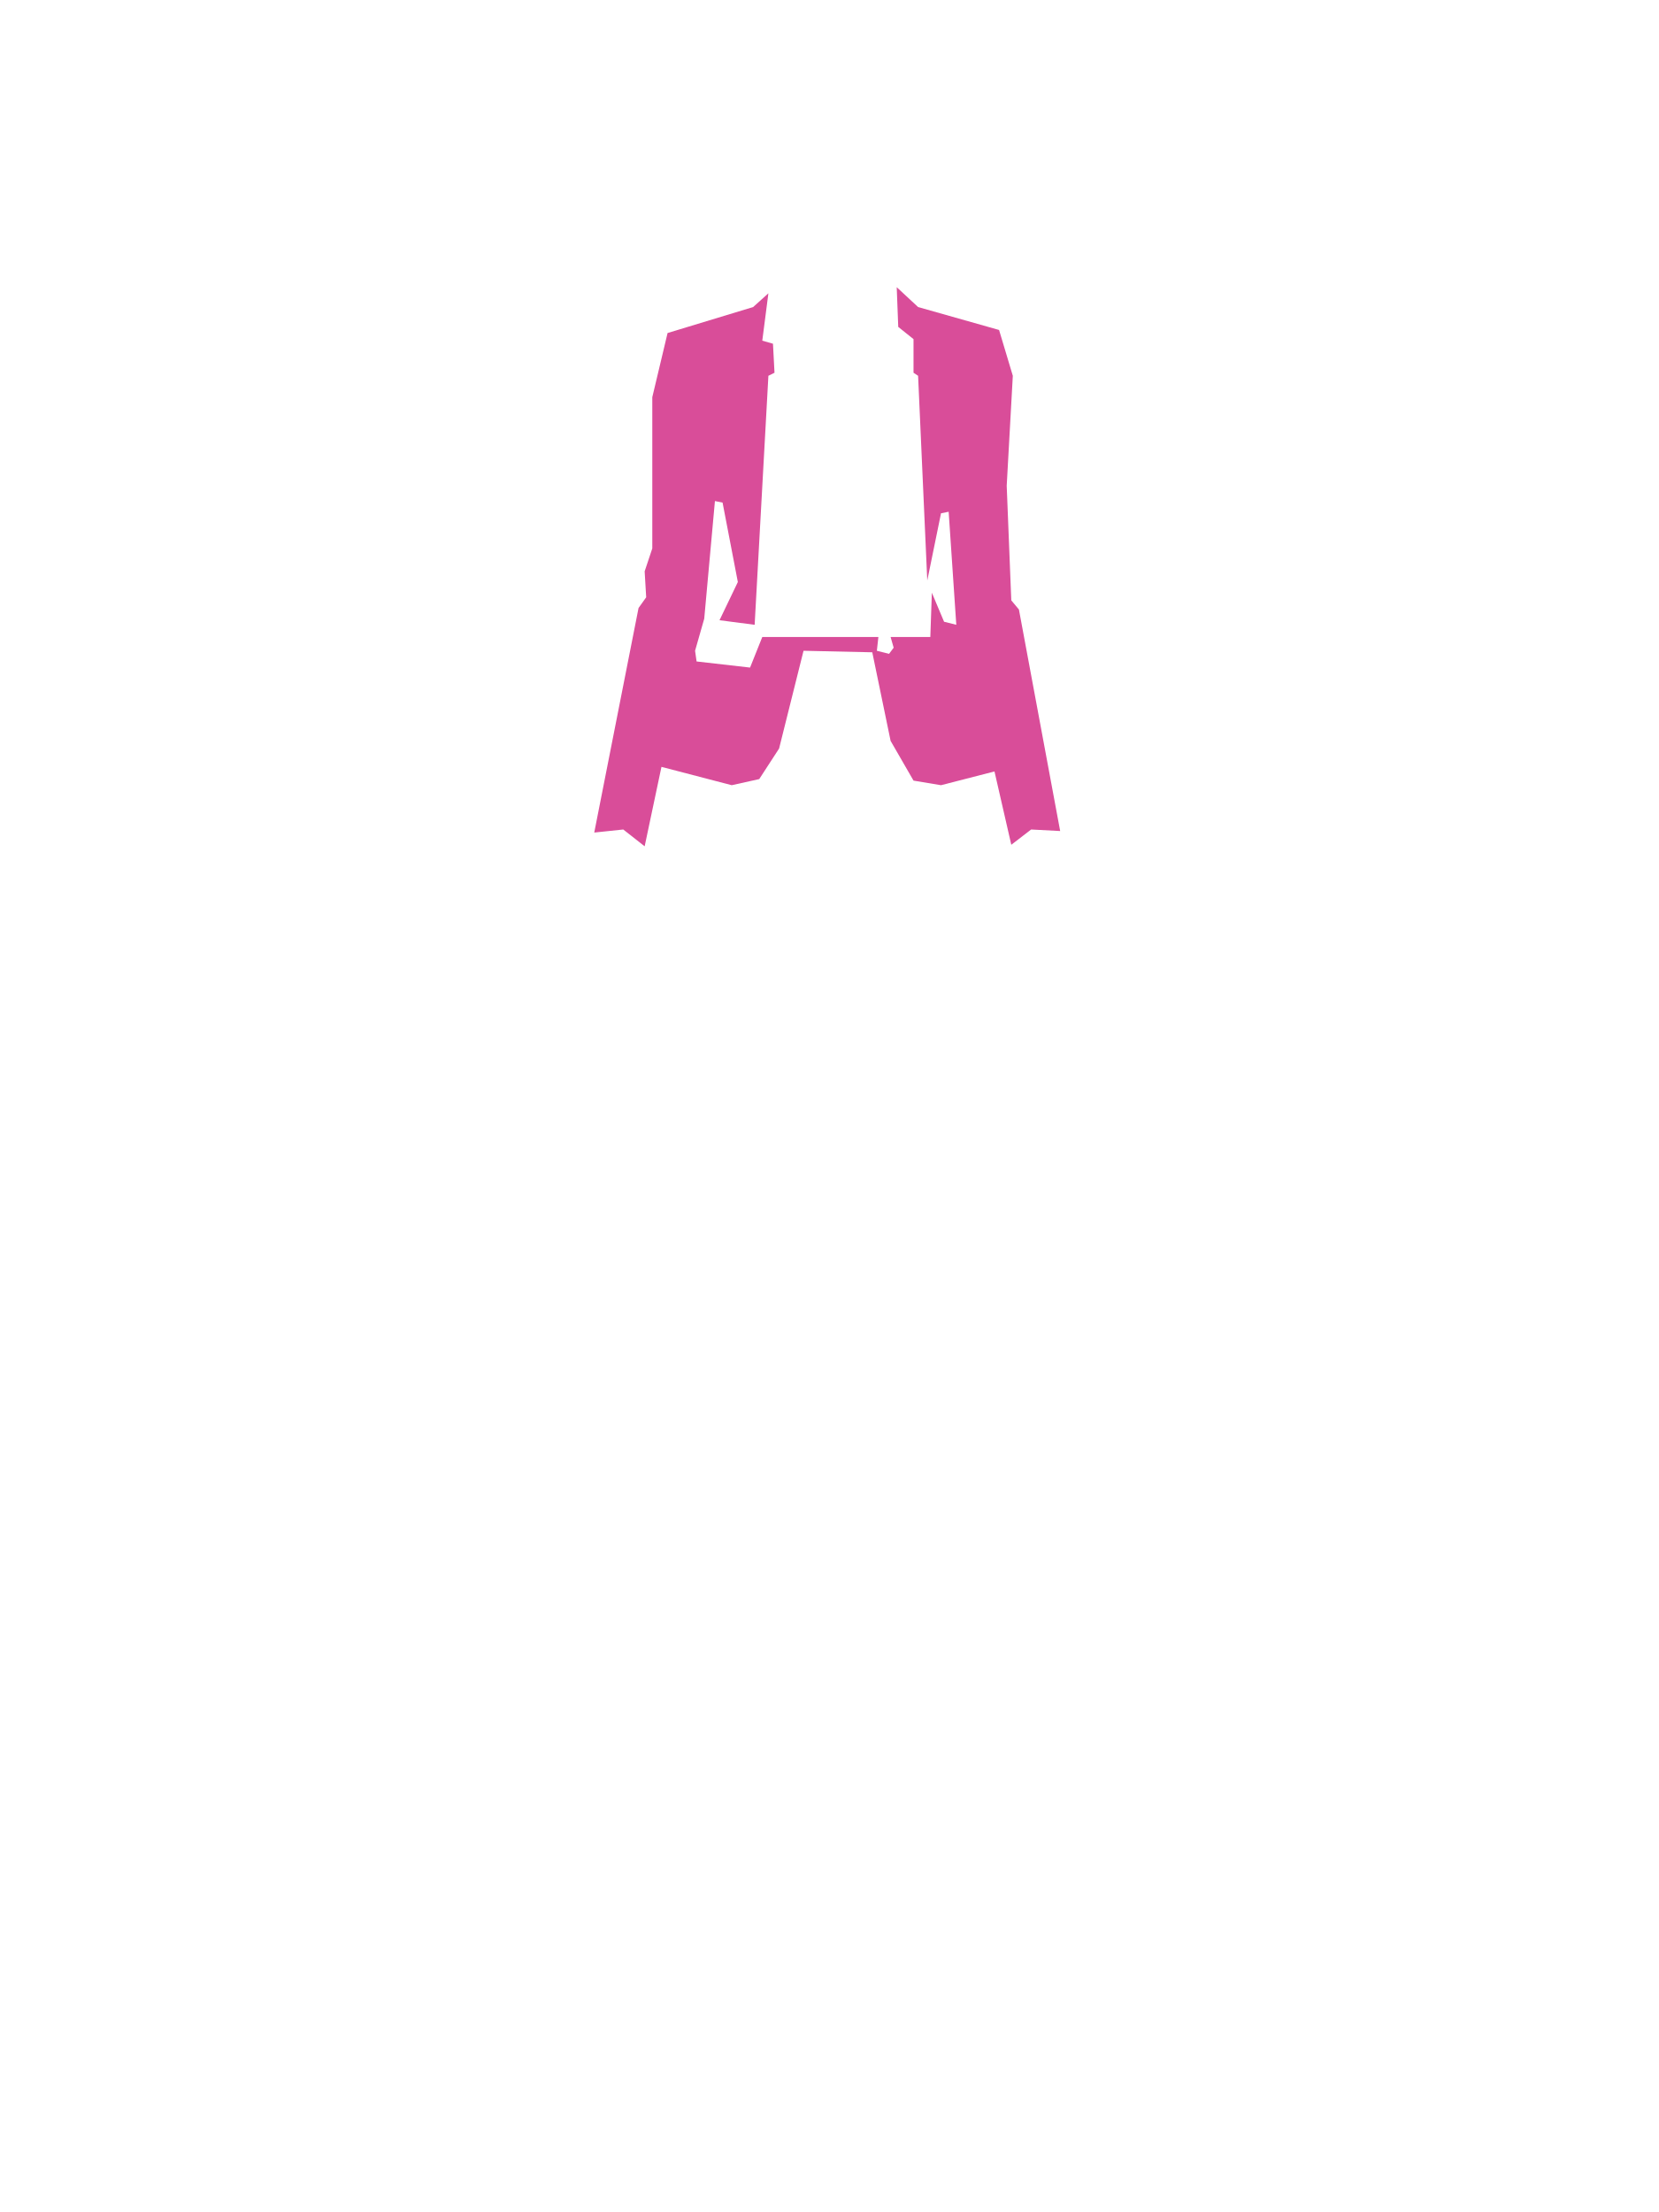
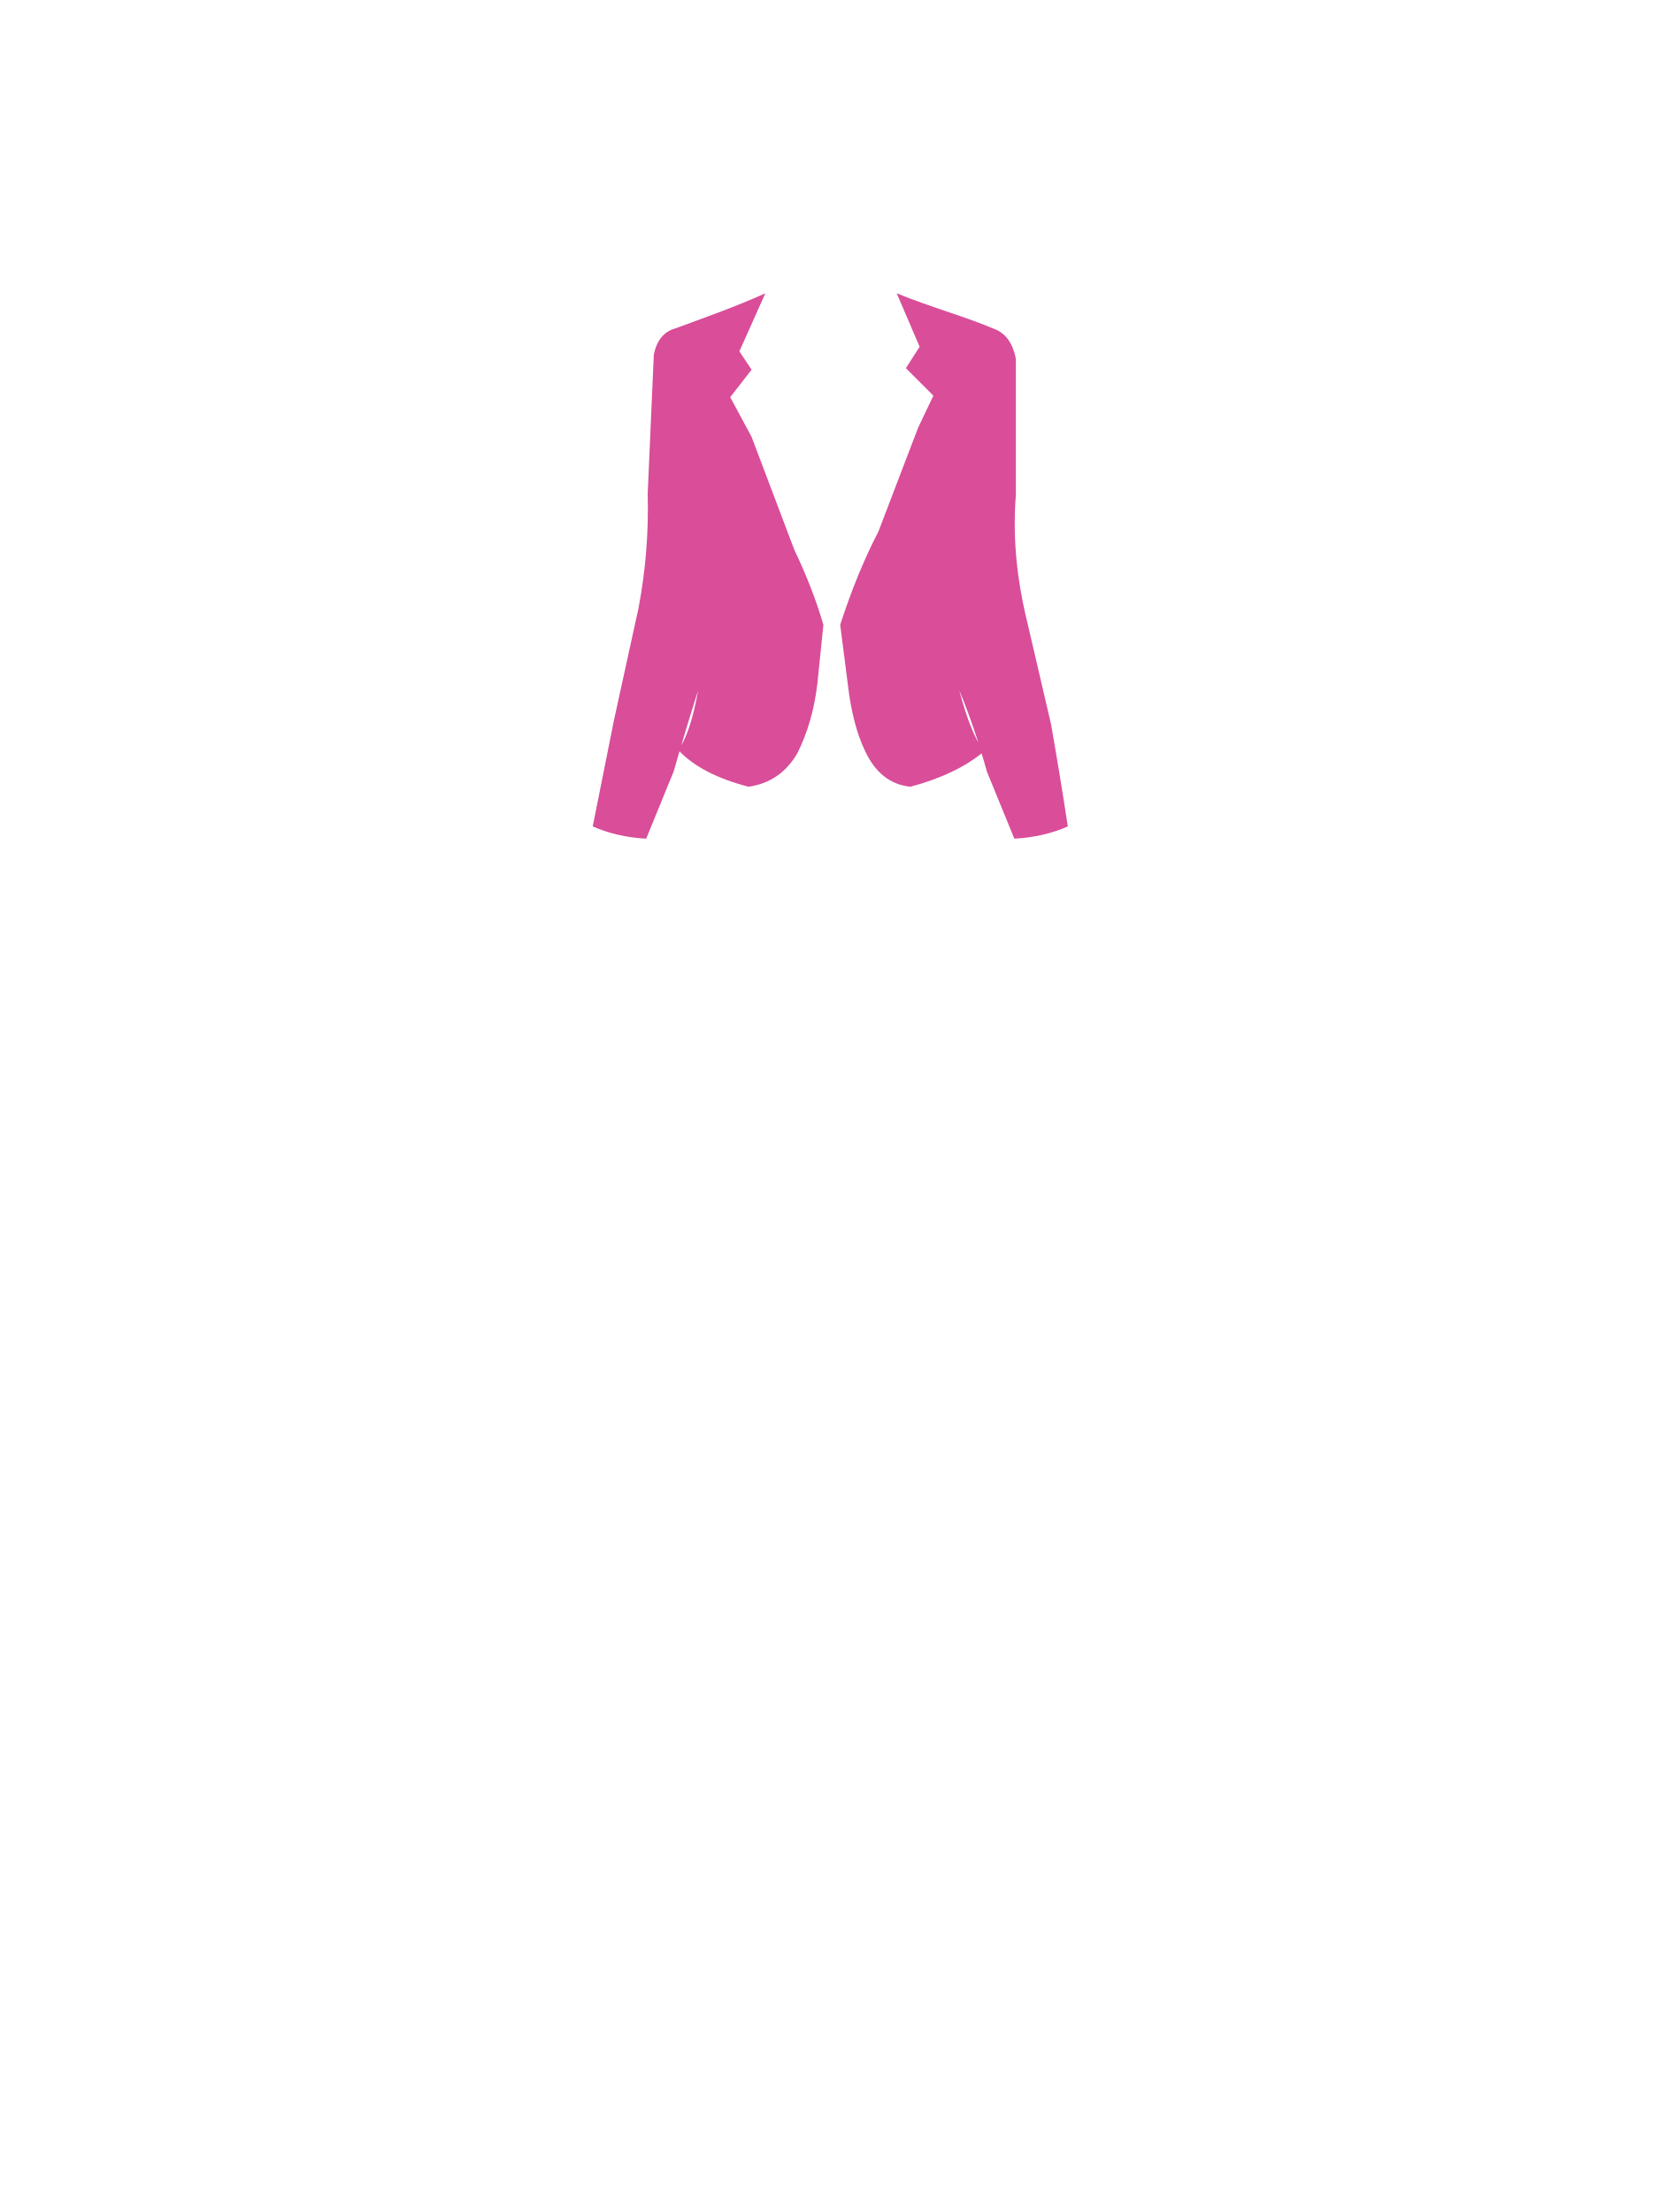
<svg xmlns="http://www.w3.org/2000/svg" width="1086" height="1448" viewBox="0 0 1086 1448">
-   <path d="M654,216 601,201 587,188 588,214 598,222 598,244 601,246 607,380 616,336 621,335 626,409 618,407 610,388 609,417 583,417 585,424 582,428 574,426 575,417 499,417 491,437 456,433 455,426 461,405 468,328 473,329 483,381 471,406 494,409 503,246 507,244 506,225 499,223 503,192 493,201 437,218 427,260 427,359 422,374 423,391 418,398 389,545 408,543 422,554 433,502 479,514 497,510 510,490 526,426 571,427 583,485 598,511 616,514 651,505 662,553 675,543 694,544 667,399 662,393 659,318 663,246Z" fill="#d94d99" />
+   <path fill="#d94d99" d="M501 192  C481 201 461 208 442 215  Q431 218 428 232  L424 323 Q425 361 418 398  L402 471 Q394 511 388 541  Q404 548 423 549  L441 505 Q449 477 457 452  Q452 480 444 491  Q459 507 490 515  Q511 512 522 493  Q532 473 535 448  L539 409  Q532 385 520 360  L492 286  L478 260  L492 242 L484 230 L501 192 Z" />
+   <path fill="#d94d99" d="M587 192  C609 201 634 208 650 215  Q662 219 665 235  L665 324 Q662 361 671 401  L688 474 Q694 508 699 541  Q683 548 664 549  L646 505 Q638 476 628 452  Q635 479 644 492  Q626 507 596 515  Q576 513 566 491  Q558 474 555 448  L550 409 Q561 375 575 348  L601 280 L611 259 L593 241 L602 227 L587 192 Z" />
</svg>
